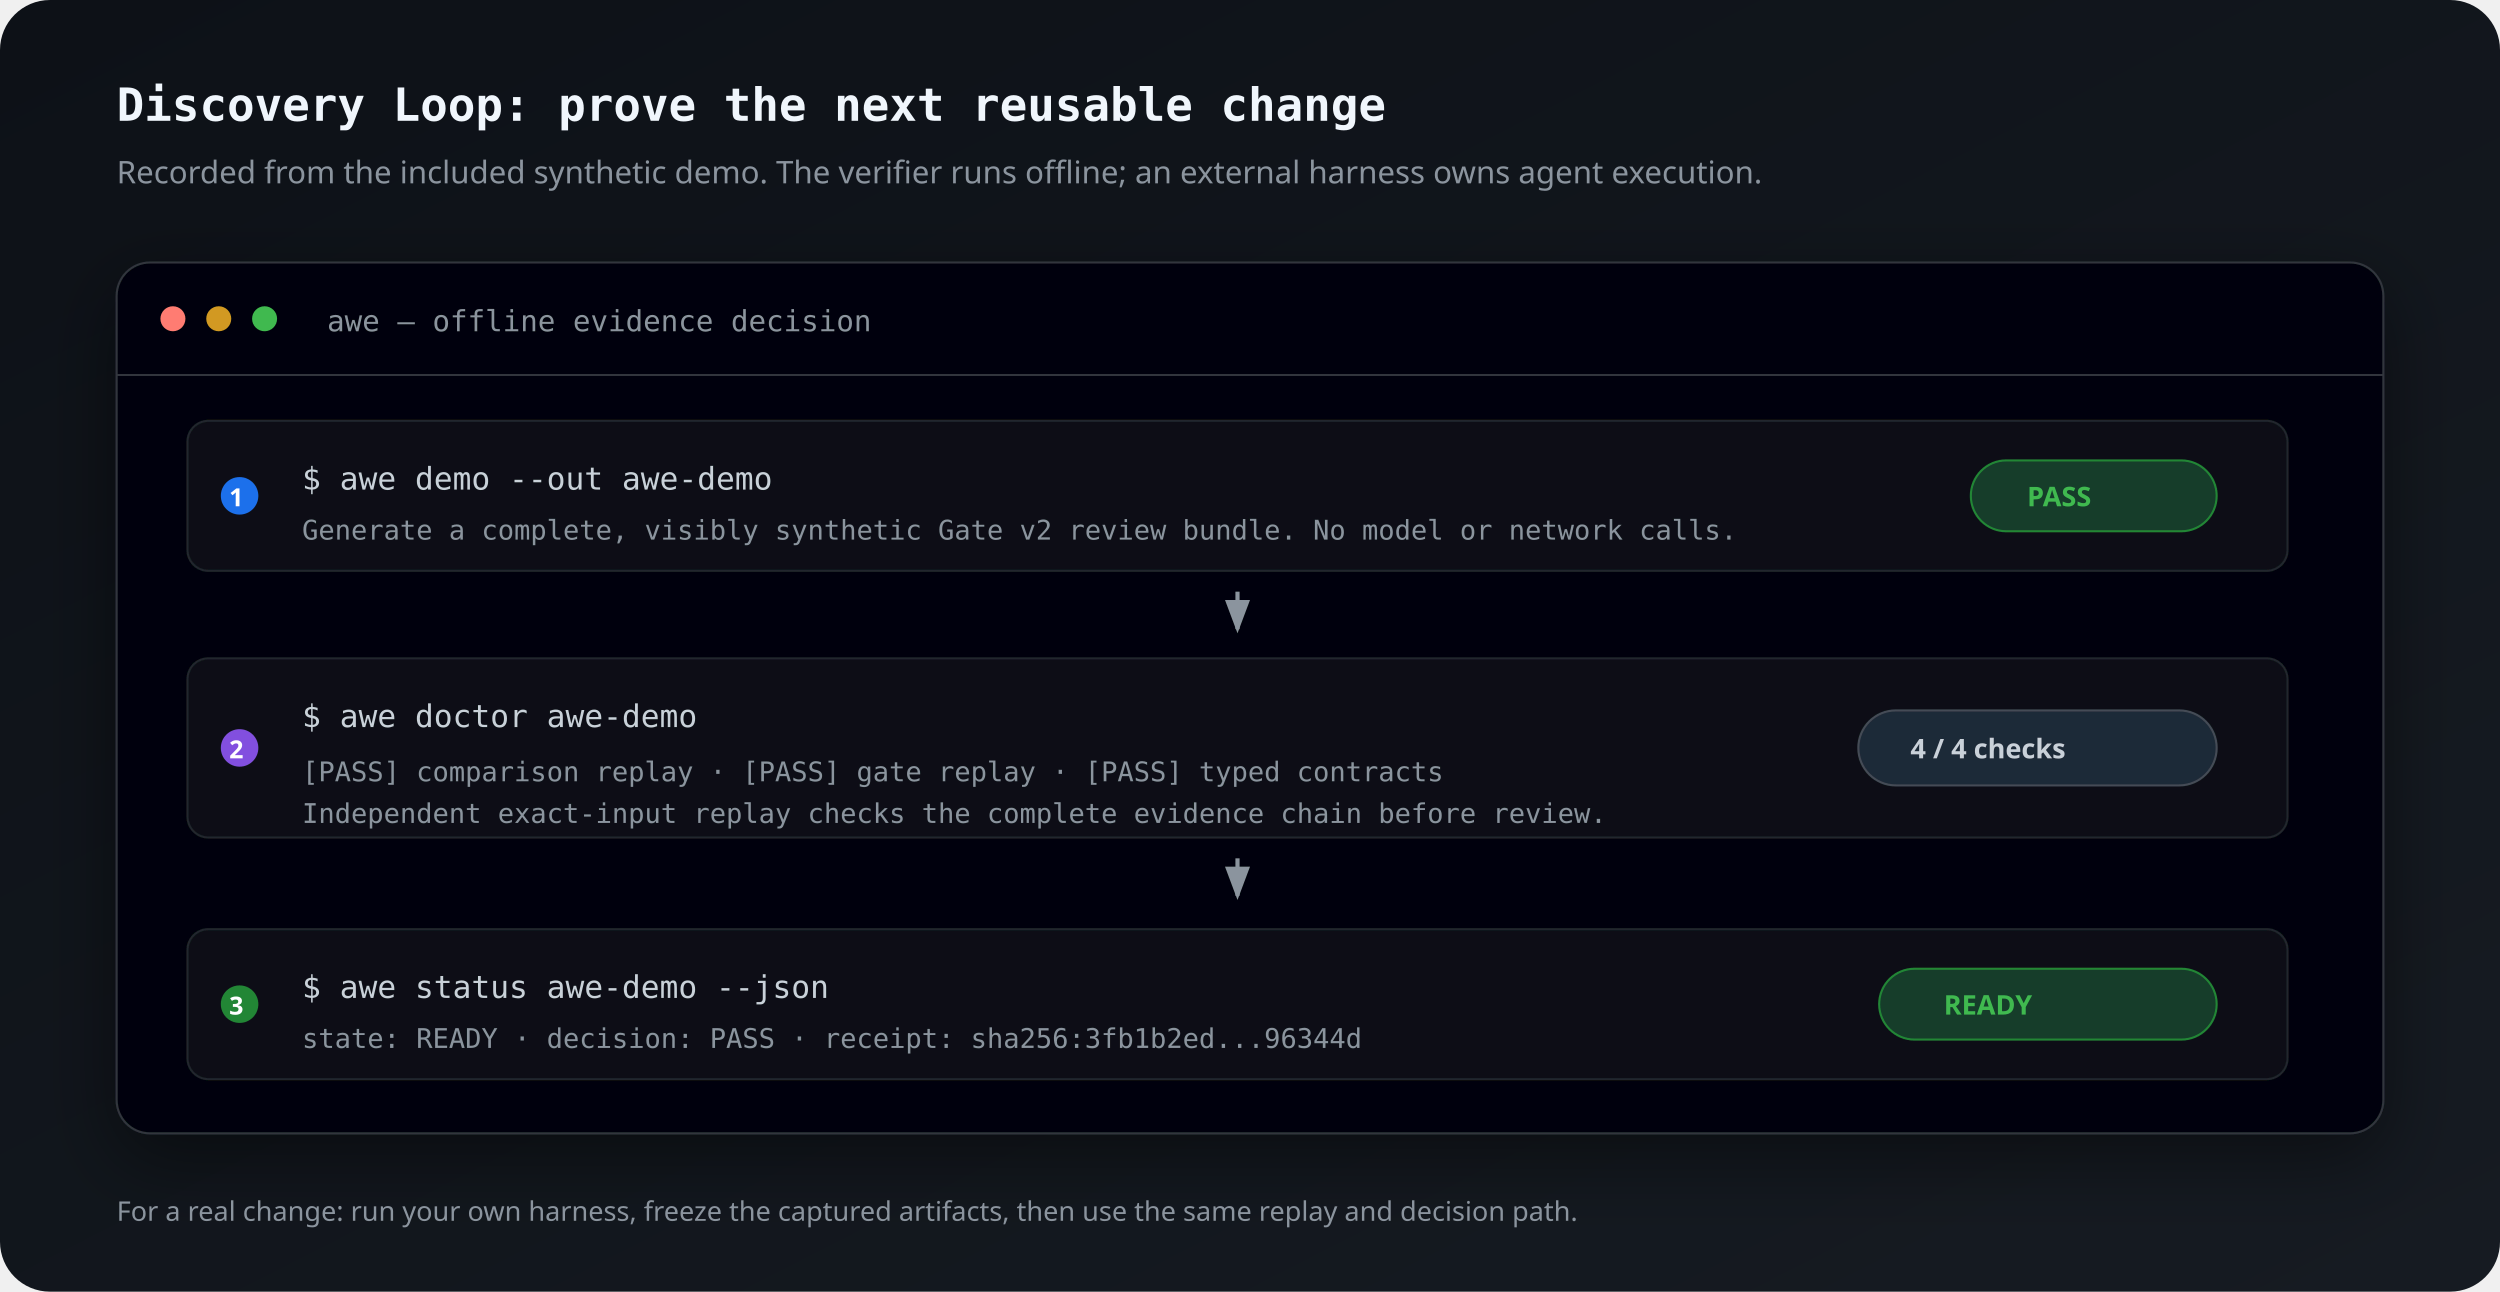
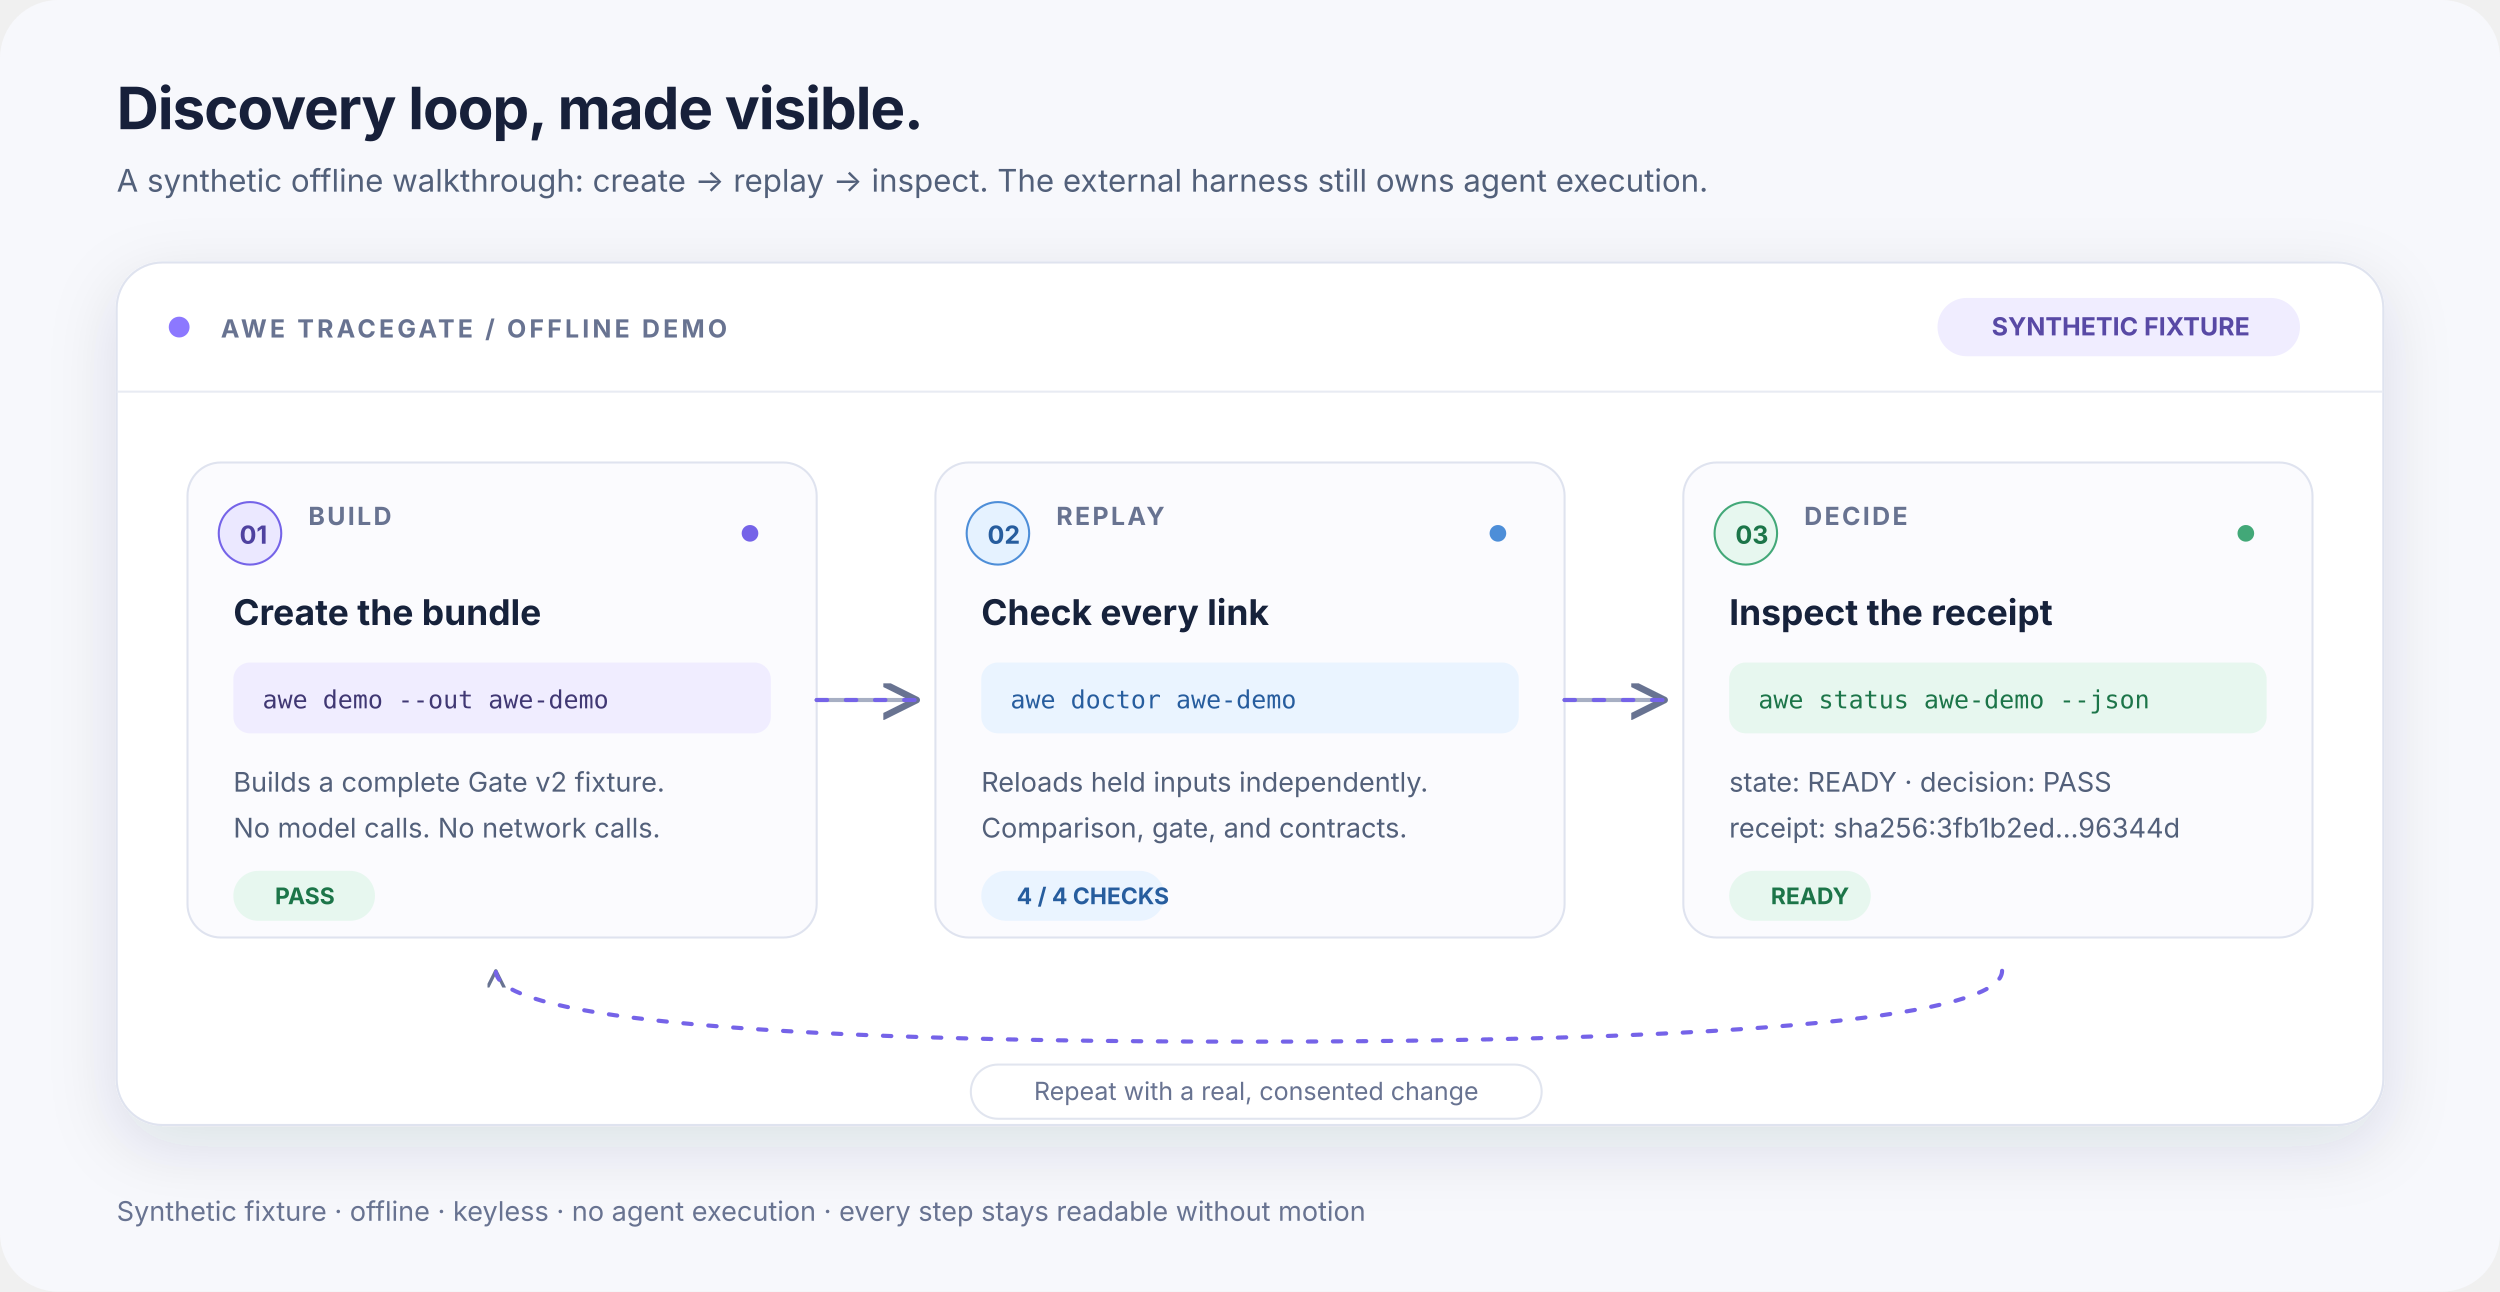
<svg xmlns="http://www.w3.org/2000/svg" width="1200" height="620" viewBox="0 0 1200 620" role="img" aria-labelledby="title desc">
  <defs>
-     <linearGradient id="background" x1="0" x2="1" y1="0" y2="1">
-       <stop stop-color="#0d1117" />
-       <stop offset="1" stop-color="#161b22" />
-     </linearGradient>
-     <filter id="shadow" x="-10%" y="-10%" width="120%" height="130%">
-       <feDropShadow dx="0" dy="12" stdDeviation="18" flood-color="#010409" flood-opacity=".45" />
+     <filter id="shadow" x="-10%" y="-10%" width="120%" height="140%">
+       <feDropShadow dx="0" dy="10" stdDeviation="16" flood-color="#27304d" flood-opacity=".12" />
    </filter>
-     <marker id="arrow" markerWidth="10" markerHeight="10" refX="7" refY="3" orient="auto">
-       <path d="M0 0 8 3 0 6z" fill="#8b949e" />
+     <marker id="arrow" markerWidth="10" markerHeight="10" refX="8" refY="4" orient="auto">
+       <path d="M0 0 8 4 0 8" fill="none" stroke="#687391" stroke-linecap="round" stroke-linejoin="round" stroke-width="1.6" />
    </marker>
  </defs>
-   <rect width="1200" height="620" rx="24" fill="url(#background)" />
-   <g font-family="ui-monospace, SFMono-Regular, Menlo, Monaco, Consolas, monospace">
-     <text x="56" y="58" font-size="22" font-weight="700" fill="#f0f6fc">Discovery Loop: prove the next reusable change</text>
-     <text x="56" y="88" font-family="ui-sans-serif, system-ui, sans-serif" font-size="15" fill="#8b949e">Recorded from the included synthetic demo. The verifier runs offline; an external harness owns agent execution.</text>
+   <rect width="1200" height="620" rx="28" fill="#f7f8fc" />
+   <g font-family="Inter, ui-sans-serif, system-ui, -apple-system, BlinkMacSystemFont, Segoe UI, sans-serif">
+     <text x="56" y="62" font-size="28" font-weight="720" letter-spacing="-.5" fill="#17203a">Discovery loop, made visible.</text>
+     <text x="56" y="92" font-size="15" fill="#52607a">A synthetic offline walkthrough: create → replay → inspect. The external harness still owns agent execution.</text>
    <g transform="translate(56 126)" filter="url(#shadow)">
-       <rect width="1088" height="418" rx="16" fill="#010409" stroke="#30363d" />
-       <path d="M0 54h1088" stroke="#30363d" />
-       <circle cx="27" cy="27" r="6" fill="#ff7b72" />
-       <circle cx="49" cy="27" r="6" fill="#d29922" />
-       <circle cx="71" cy="27" r="6" fill="#3fb950" />
-       <text x="101" y="33" font-size="14" fill="#8b949e">awe — offline evidence decision</text>
-       <g transform="translate(34 76)">
-         <rect width="1008" height="72" rx="10" fill="#0d1117" stroke="#21262d" />
-         <circle cx="25" cy="36" r="9" fill="#1f6feb">
-           <animate attributeName="opacity" values="1;.35;1" dur="3.6s" begin="0s" repeatCount="indefinite" />
+       <rect width="1088" height="414" rx="22" fill="#ffffff" stroke="#dfe3ef" />
+       <path d="M0 62h1088" stroke="#e8ebf3" />
+       <circle cx="30" cy="31" r="5" fill="#8c78ff" />
+       <text x="50" y="36" font-size="12" font-weight="700" letter-spacing="1.5" fill="#687391">AWE TRACEGATE  /  OFFLINE DEMO</text>
+       <rect x="874" y="17" width="174" height="28" rx="14" fill="#f0edff" />
+       <text x="900" y="35" font-size="12" font-weight="700" fill="#5849a5">SYNTHETIC FIXTURE</text>
+       <g transform="translate(34 96)">
+         <rect width="302" height="228" rx="16" fill="#fbfbfe" stroke="#dfe3ef" />
+         <circle cx="30" cy="34" r="15" fill="#ebe8ff" stroke="#7564e8" />
+         <text x="25" y="39" font-size="12" font-weight="750" fill="#4f42a0">01</text>
+         <text x="58" y="30" font-size="12" font-weight="750" letter-spacing="1.1" fill="#687391">BUILD</text>
+         <text x="22" y="78" font-size="17" font-weight="700" fill="#17203a">Create the bundle</text>
+         <rect x="22" y="96" width="258" height="34" rx="8" fill="#f0edff" />
+         <text x="36" y="118" font-family="ui-monospace, SFMono-Regular, Consolas, monospace" font-size="12" fill="#403773">awe demo --out awe-demo</text>
+         <text x="22" y="158" font-size="13" fill="#52607a">Builds a complete Gate v2 fixture.</text>
+         <text x="22" y="180" font-size="13" fill="#52607a">No model calls. No network calls.</text>
+         <rect x="22" y="196" width="68" height="24" rx="12" fill="#e7f7ef" />
+         <text x="42" y="212" font-size="11" font-weight="750" fill="#1c7548">PASS</text>
+         <circle class="motion" cx="270" cy="34" r="4" fill="#7564e8">
+           <animate attributeName="r" values="4;7;4" dur="3.6s" repeatCount="indefinite" />
+           <animate attributeName="opacity" values="1;.35;1" dur="3.6s" repeatCount="indefinite" />
        </circle>
-         <text x="20" y="41" font-family="ui-sans-serif, system-ui, sans-serif" font-size="12" font-weight="700" fill="white">1</text>
-         <text x="55" y="33" font-size="15" fill="#c9d1d9">$ awe demo --out awe-demo</text>
-         <text x="55" y="57" font-size="13" fill="#8b949e">Generate a complete, visibly synthetic Gate v2 review bundle. No model or network calls.</text>
-         <rect x="856" y="19" width="118" height="34" rx="17" fill="#143d2a" stroke="#238636" />
-         <text x="883" y="41" font-family="ui-sans-serif, system-ui, sans-serif" font-size="13" font-weight="700" fill="#3fb950">PASS</text>
      </g>
-       <path d="M538 158v18" stroke="#8b949e" stroke-width="2" marker-end="url(#arrow)">
-         <animate attributeName="stroke" values="#8b949e;#58a6ff;#8b949e" dur="3.6s" begin=".8s" repeatCount="indefinite" />
-       </path>
-       <g transform="translate(34 190)">
-         <rect width="1008" height="86" rx="10" fill="#0d1117" stroke="#21262d" />
-         <circle cx="25" cy="43" r="9" fill="#8250df">
+       <g transform="translate(393 96)">
+         <rect width="302" height="228" rx="16" fill="#fbfbfe" stroke="#dfe3ef" />
+         <circle cx="30" cy="34" r="15" fill="#e5f2ff" stroke="#4e8ed8" />
+         <text x="25" y="39" font-size="12" font-weight="750" fill="#285d9e">02</text>
+         <text x="58" y="30" font-size="12" font-weight="750" letter-spacing="1.1" fill="#687391">REPLAY</text>
+         <text x="22" y="78" font-size="17" font-weight="700" fill="#17203a">Check every link</text>
+         <rect x="22" y="96" width="258" height="34" rx="8" fill="#eaf4ff" />
+         <text x="36" y="118" font-family="ui-monospace, SFMono-Regular, Consolas, monospace" font-size="12" fill="#285d9e">awe doctor awe-demo</text>
+         <text x="22" y="158" font-size="13" fill="#52607a">Reloads held inputs independently.</text>
+         <text x="22" y="180" font-size="13" fill="#52607a">Comparison, gate, and contracts.</text>
+         <rect x="22" y="196" width="88" height="24" rx="12" fill="#eaf4ff" />
+         <text x="39" y="212" font-size="11" font-weight="750" fill="#285d9e">4 / 4 CHECKS</text>
+         <circle class="motion" cx="270" cy="34" r="4" fill="#4e8ed8">
+           <animate attributeName="r" values="4;7;4" dur="3.6s" begin="1.2s" repeatCount="indefinite" />
          <animate attributeName="opacity" values=".35;1;.35" dur="3.6s" begin="1.2s" repeatCount="indefinite" />
        </circle>
-         <text x="20" y="48" font-family="ui-sans-serif, system-ui, sans-serif" font-size="12" font-weight="700" fill="white">2</text>
-         <text x="55" y="33" font-size="15" fill="#c9d1d9">$ awe doctor awe-demo</text>
-         <text x="55" y="59" font-size="13" fill="#8b949e">[PASS] comparison replay  ·  [PASS] gate replay  ·  [PASS] typed contracts</text>
-         <text x="55" y="79" font-size="13" fill="#8b949e">Independent exact-input replay checks the complete evidence chain before review.</text>
-         <rect x="802" y="25" width="172" height="36" rx="18" fill="#1f2937" stroke="#444c56" />
-         <text x="827" y="48" font-family="ui-sans-serif, system-ui, sans-serif" font-size="13" font-weight="700" fill="#c9d1d9">4 / 4 checks</text>
      </g>
-       <path d="M538 286v18" stroke="#8b949e" stroke-width="2" marker-end="url(#arrow)">
-         <animate attributeName="stroke" values="#8b949e;#58a6ff;#8b949e" dur="3.6s" begin="2s" repeatCount="indefinite" />
-       </path>
-       <g transform="translate(34 320)">
-         <rect width="1008" height="72" rx="10" fill="#0d1117" stroke="#21262d" />
-         <circle cx="25" cy="36" r="9" fill="#238636">
+       <g transform="translate(752 96)">
+         <rect width="302" height="228" rx="16" fill="#fbfbfe" stroke="#dfe3ef" />
+         <circle cx="30" cy="34" r="15" fill="#e7f7ef" stroke="#43a878" />
+         <text x="25" y="39" font-size="12" font-weight="750" fill="#1c7548">03</text>
+         <text x="58" y="30" font-size="12" font-weight="750" letter-spacing="1.1" fill="#687391">DECIDE</text>
+         <text x="22" y="78" font-size="17" font-weight="700" fill="#17203a">Inspect the receipt</text>
+         <rect x="22" y="96" width="258" height="34" rx="8" fill="#e7f7ef" />
+         <text x="36" y="118" font-family="ui-monospace, SFMono-Regular, Consolas, monospace" font-size="12" fill="#1c7548">awe status awe-demo --json</text>
+         <text x="22" y="158" font-size="13" fill="#52607a">state: READY  ·  decision: PASS</text>
+         <text x="22" y="180" font-size="13" fill="#52607a">receipt: sha256:3fb1b2ed...96344d</text>
+         <rect x="22" y="196" width="68" height="24" rx="12" fill="#e7f7ef" />
+         <text x="42" y="212" font-size="11" font-weight="750" fill="#1c7548">READY</text>
+         <circle class="motion" cx="270" cy="34" r="4" fill="#43a878">
+           <animate attributeName="r" values="4;7;4" dur="3.6s" begin="2.4s" repeatCount="indefinite" />
          <animate attributeName="opacity" values=".35;1;.35" dur="3.6s" begin="2.4s" repeatCount="indefinite" />
        </circle>
-         <text x="20" y="41" font-family="ui-sans-serif, system-ui, sans-serif" font-size="12" font-weight="700" fill="white">3</text>
-         <text x="55" y="33" font-size="15" fill="#c9d1d9">$ awe status awe-demo --json</text>
-         <text x="55" y="57" font-size="13" fill="#8b949e">state: READY  ·  decision: PASS  ·  receipt: sha256:3fb1b2ed...96344d</text>
-         <rect x="812" y="19" width="162" height="34" rx="17" fill="#143d2a" stroke="#238636">
-           <animate attributeName="stroke" values="#238636;#7ee787;#238636" dur="3.6s" begin="2.4s" repeatCount="indefinite" />
-         </rect>
-         <text x="843" y="41" font-family="ui-sans-serif, system-ui, sans-serif" font-size="13" font-weight="700" fill="#3fb950">READY</text>
      </g>
+       <path d="M336 210h48" fill="none" stroke="#a7afc3" stroke-linecap="round" stroke-width="2" marker-end="url(#arrow)" />
+       <path d="M695 210h48" fill="none" stroke="#a7afc3" stroke-linecap="round" stroke-width="2" marker-end="url(#arrow)" />
+       <g class="motion" fill="none" stroke="#7564e8" stroke-linecap="round" stroke-width="2" stroke-dasharray="5 9">
+         <path d="M336 210h48">
+           <animate attributeName="stroke-dashoffset" from="0" to="-28" dur="1.4s" repeatCount="indefinite" />
+         </path>
+         <path d="M695 210h48">
+           <animate attributeName="stroke-dashoffset" from="0" to="-28" dur="1.4s" begin=".7s" repeatCount="indefinite" />
+         </path>
+       </g>
+       <path d="M905 340c0 18-84 34-362 34S182 358 182 340" fill="none" stroke="#c4c9d8" stroke-dasharray="4 8" stroke-linecap="round" marker-end="url(#arrow)" />
+       <path class="motion" d="M905 340c0 18-84 34-362 34S182 358 182 340" fill="none" stroke="#7564e8" stroke-dasharray="4 8" stroke-linecap="round" stroke-width="2">
+         <animate attributeName="stroke-dashoffset" from="0" to="-48" dur="2.8s" repeatCount="indefinite" />
+       </path>
+       <rect x="410" y="385" width="274" height="26" rx="13" fill="#ffffff" stroke="#e1e5ef" />
+       <text x="547" y="402" text-anchor="middle" font-size="12" fill="#687391">Repeat with a real, consented change</text>
    </g>
-     <text x="56" y="586" font-family="ui-sans-serif, system-ui, sans-serif" font-size="13" fill="#8b949e">For a real change: run your own harness, freeze the captured artifacts, then use the same replay and decision path.</text>
+     <text x="56" y="586" font-size="13" fill="#687391">Synthetic fixture  ·  offline  ·  keyless  ·  no agent execution  ·  every step stays readable without motion</text>
  </g>
</svg>
